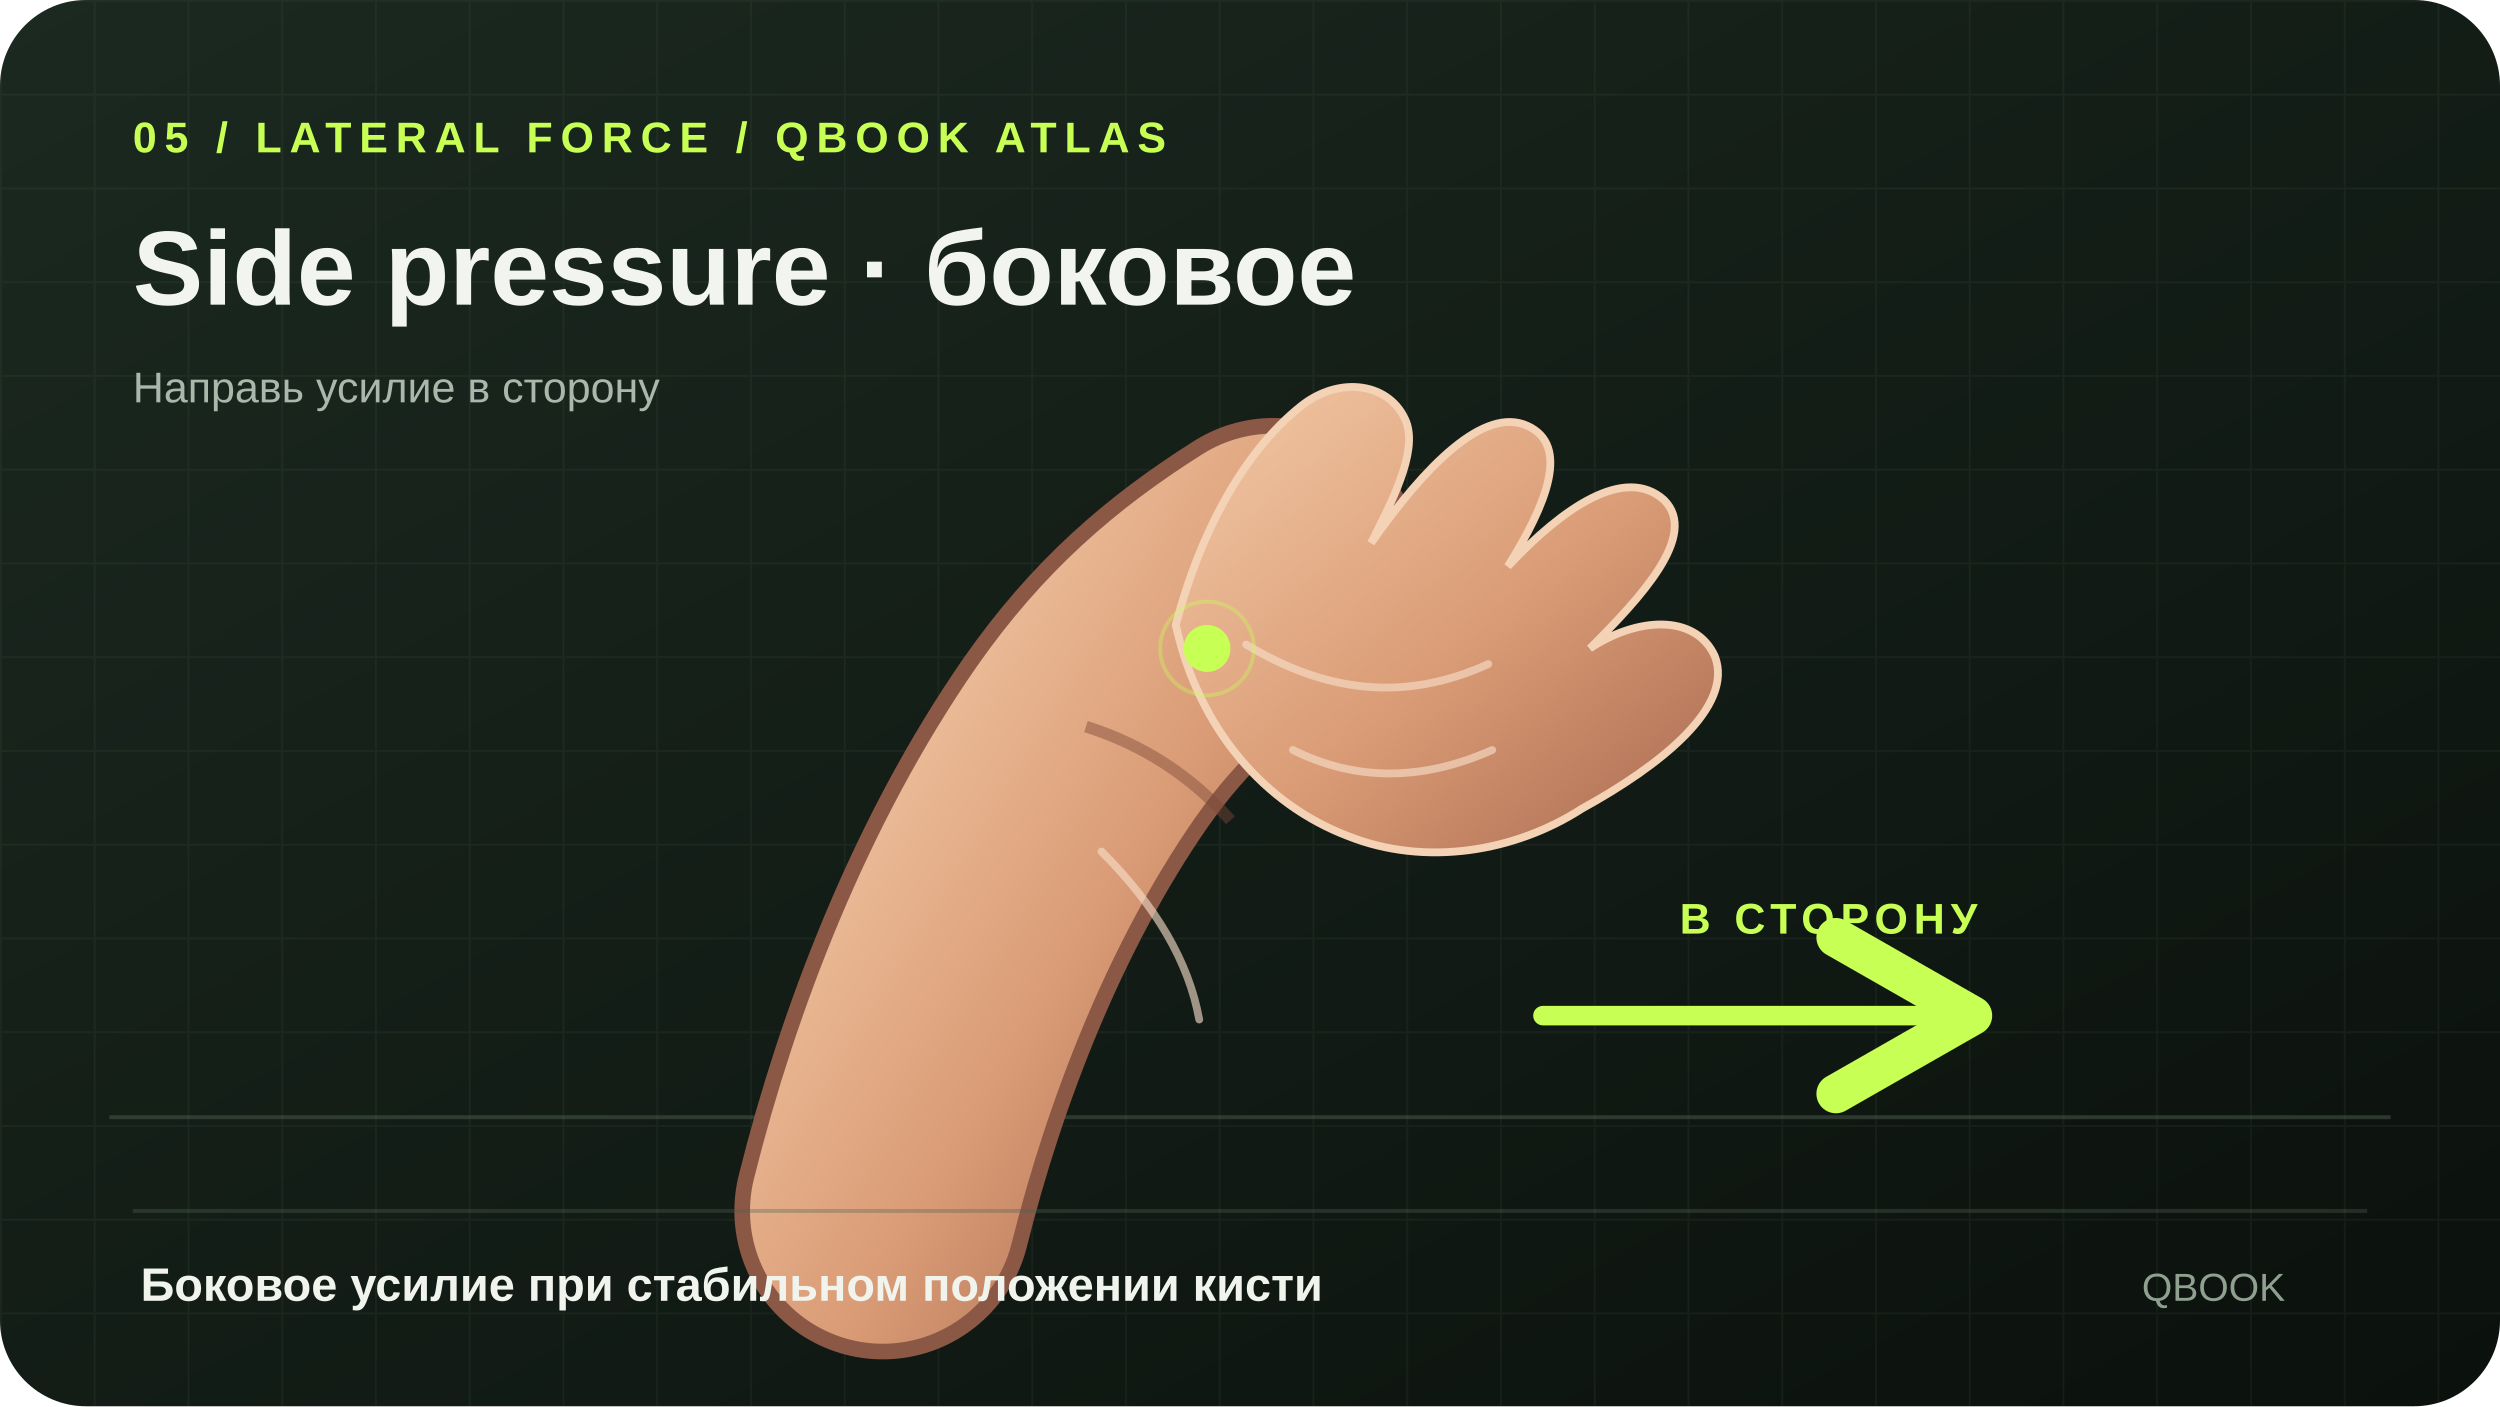
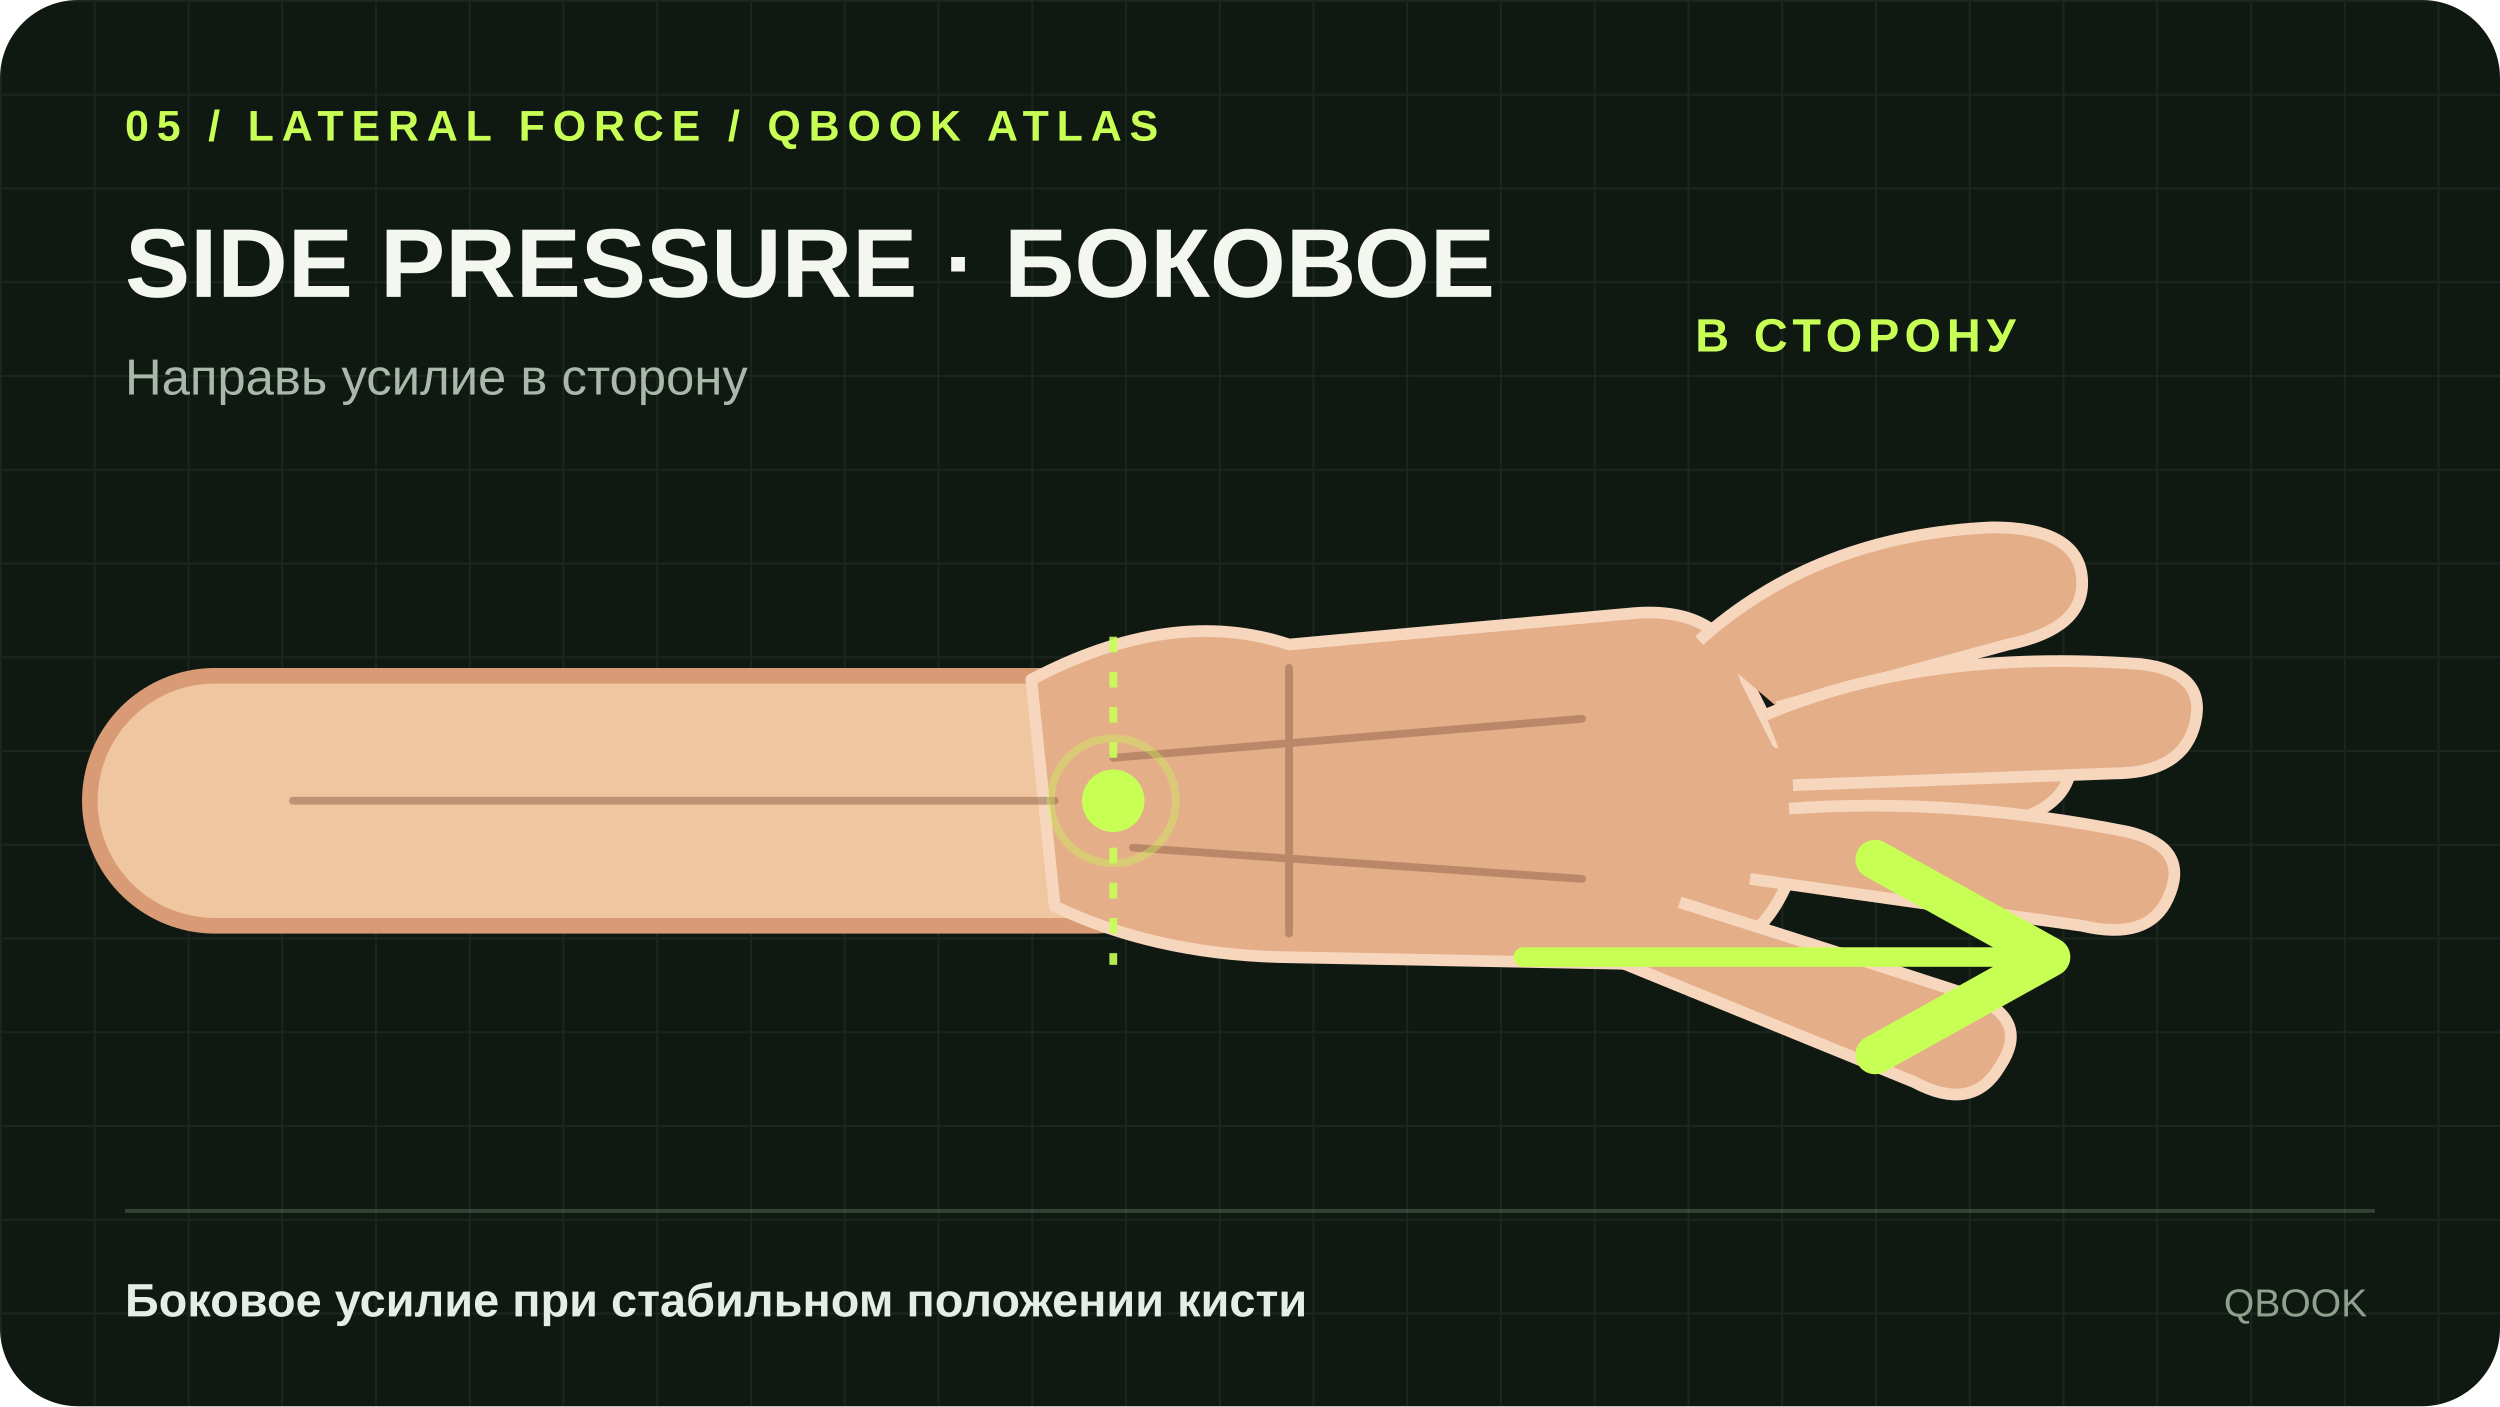
- <svg xmlns="http://www.w3.org/2000/svg" viewBox="0 0 640 360" role="img" aria-labelledby="title desc">
+ <svg xmlns="http://www.w3.org/2000/svg" viewBox="0 0 640 360" role="img" aria-labelledby="t d">
  <defs>
-     <linearGradient id="bg" x2="1" y2="1">
-       <stop stop-color="#1b2920" />
-       <stop offset="1" stop-color="#0b110d" />
-     </linearGradient>
-     <linearGradient id="skin" x1="0" y1="0" x2="1" y2="1">
-       <stop stop-color="#f3c9a6" />
-       <stop offset=".55" stop-color="#d99b75" />
-       <stop offset="1" stop-color="#a96850" />
-     </linearGradient>
-     <marker id="arr" markerWidth="10" markerHeight="10" refX="7" refY="5" orient="auto">
-       <path d="M1 1L8 5L1 9" fill="none" stroke="#c8ff55" stroke-width="2" stroke-linecap="round" stroke-linejoin="round" />
+     <pattern id="g" width="24" height="24" patternUnits="userSpaceOnUse">
+       <path d="M24 0H0V24" fill="none" stroke="#9aab9b" stroke-opacity=".09" />
+     </pattern>
+     <marker id="a" markerWidth="12" markerHeight="12" refX="9" refY="6" orient="auto">
+       <path d="M1 1L10 6L1 11" fill="none" stroke="#c8ff55" stroke-width="2" stroke-linecap="round" stroke-linejoin="round" />
    </marker>
-     <pattern id="grid" width="24" height="24" patternUnits="userSpaceOnUse">
-       <path d="M24 0H0V24" fill="none" stroke="#8da18e" stroke-opacity=".07" stroke-width="1" />
-     </pattern>
-     <style>
-  .motion{fill:none;stroke:#c8ff55;stroke-width:5;stroke-linecap:round;stroke-linejoin:round}
-  .call{font:700 11px Arial,sans-serif;letter-spacing:1.5px;fill:#c8ff55}
-  .small{font:11px Arial,sans-serif;fill:#aab8ac}
-  .bone{fill:none;stroke:#f6dfc9;stroke-opacity:.62;stroke-width:2;stroke-linecap:round}
-  </style>
  </defs>
-   <rect width="640" height="360" rx="22" fill="url(#bg)" />
-   <rect width="640" height="360" rx="22" fill="url(#grid)" />
-   <path d="M28 286H612" stroke="#526353" stroke-opacity=".45" />
-   <text x="34" y="39" fill="#c8ff55" font-family="Arial,sans-serif" font-size="11" font-weight="700" letter-spacing="2">05 / LATERAL FORCE  /  QBOOK ATLAS</text>
-   <text x="34" y="78" fill="#f2f5ef" font-family="Arial,sans-serif" font-size="27" font-weight="700">Side pressure · боковое</text>
-   <text x="34" y="103" class="small">Направь усилие в сторону</text>
-   <path d="M226 310 C236 270 253 226 278 190 C292 170 307 157 326 145" fill="none" stroke="#8b5845" stroke-width="76" stroke-linecap="round" />
-   <path d="M226 310 C236 270 253 226 278 190 C292 170 307 157 326 145" fill="none" stroke="url(#skin)" stroke-width="68" stroke-linecap="round" />
-   <path d="M301 160 C307 137 318 116 333 104 C343 96 356 98 360 108 C363 116 356 129 351 139  C365 119 380 104 391 109 C402 114 396 129 386 145  C400 130 416 119 426 128 C435 137 420 153 407 166  C419 158 434 157 439 168 C444 181 425 196 405 207  C388 218 365 222 345 214 C324 206 307 187 301 160Z" fill="url(#skin)" stroke="#f3d2b6" stroke-width="2" />
-   <path d="M319 165 C339 177 359 180 381 170 M331 192 Q355 204 382 192 M282 218 Q303 239 307 261" class="bone" />
-   <path d="M278 186 Q300 193 315 210" fill="none" stroke="#7c4939" stroke-opacity=".45" stroke-width="3" />
-   <circle cx="309" cy="166" r="6" fill="#c8ff55" />
-   <circle cx="309" cy="166" r="12" fill="none" stroke="#c8ff55" stroke-opacity=".35" />
-   <path d="M395 260 L500 260" class="motion" marker-end="url(#arr)" />
-   <text x="430" y="239" class="call">В СТОРОНУ</text>
-   <path d="M34 310H606" stroke="#526353" stroke-opacity=".35" />
-   <text x="36" y="333" fill="#f0f4ed" font-family="Arial,sans-serif" font-size="12" font-weight="700">Боковое усилие при стабильном положении кисти</text>
-   <text x="585" y="333" fill="#8fa08f" font-family="Arial,sans-serif" font-size="10" text-anchor="end">QBOOK</text>
+   <rect width="640" height="360" rx="20" fill="#101812" />
+   <rect width="640" height="360" rx="20" fill="url(#g)" />
+   <text x="32" y="36" fill="#c8ff55" font-family="Arial,sans-serif" font-size="11" font-weight="700" letter-spacing="2">05 / LATERAL FORCE / QBOOK ATLAS</text>
+   <text x="32" y="76" fill="#f3f7f0" font-family="Arial,sans-serif" font-size="25" font-weight="700">SIDE PRESSURE · БОКОВОЕ</text>
+   <text x="32" y="101" fill="#aab8ac" font-family="Arial,sans-serif" font-size="13">Направь усилие в сторону</text>
+   <path d="M55 205 L280 205" stroke="#d99b75" stroke-width="68" stroke-linecap="round" />
+   <path d="M55 205 L280 205" stroke="#f0c6a0" stroke-width="60" stroke-linecap="round" />
+   <path d="M264 174 Q300 155 330 165 L418 157 Q441 155 447 174 L455 190 L510 180 Q527 179 530 192 Q532 205 516 210 L459 222 Q452 244 430 247 L327 245 Q295 244 270 232Z" fill="#e4ae89" stroke="#f6d6bd" stroke-width="3" stroke-linejoin="round" />
+   <path d="M435 164 Q465 137 510 135 Q532 135 533 148 Q534 161 514 165 L455 181" fill="#e4ae89" stroke="#f6d6bd" stroke-width="3" />
+   <path d="M452 183 Q492 166 548 170 Q565 172 562 185 Q559 198 541 198 L459 201" fill="#e4ae89" stroke="#f6d6bd" stroke-width="3" />
+   <path d="M458 207 Q500 204 545 213 Q561 217 555 230 Q550 241 533 237 L448 225" fill="#e4ae89" stroke="#f6d6bd" stroke-width="3" />
+   <path d="M430 231 Q465 242 505 255 Q520 261 512 273 Q505 285 490 277 L414 246" fill="#e4ae89" stroke="#f6d6bd" stroke-width="3" />
+   <path d="M75 205H270 M285 194L405 184 M290 217L405 225 M330 171L330 239" stroke="#98684f" stroke-opacity=".55" stroke-width="2" fill="none" stroke-linecap="round" />
+   <path d="M285 163V247" stroke="#c8ff55" stroke-width="2" stroke-dasharray="4 5" opacity=".9" />
+   <circle cx="285" cy="205" r="8" fill="#c8ff55" />
+   <circle cx="285" cy="205" r="16" fill="none" stroke="#c8ff55" stroke-opacity=".35" stroke-width="2" />
+   <path d="M390 245 L520 245" fill="none" stroke="#c8ff55" stroke-width="5" stroke-linecap="round" stroke-linejoin="round" marker-end="url(#a)" />
+   <text x="475" y="90" fill="#c8ff55" font-family="Arial,sans-serif" font-size="12" font-weight="700" text-anchor="middle" letter-spacing="1.5">В СТОРОНУ</text>
+   <path d="M32 310H608" stroke="#526353" stroke-opacity=".55" />
+   <text x="32" y="337" fill="#e5eee4" font-family="Arial,sans-serif" font-size="12" font-weight="700">Боковое усилие при стабильном положении кисти</text>
+   <text x="606" y="337" fill="#8fa08f" font-family="Arial,sans-serif" font-size="10" text-anchor="end">QBOOK</text>
</svg>
